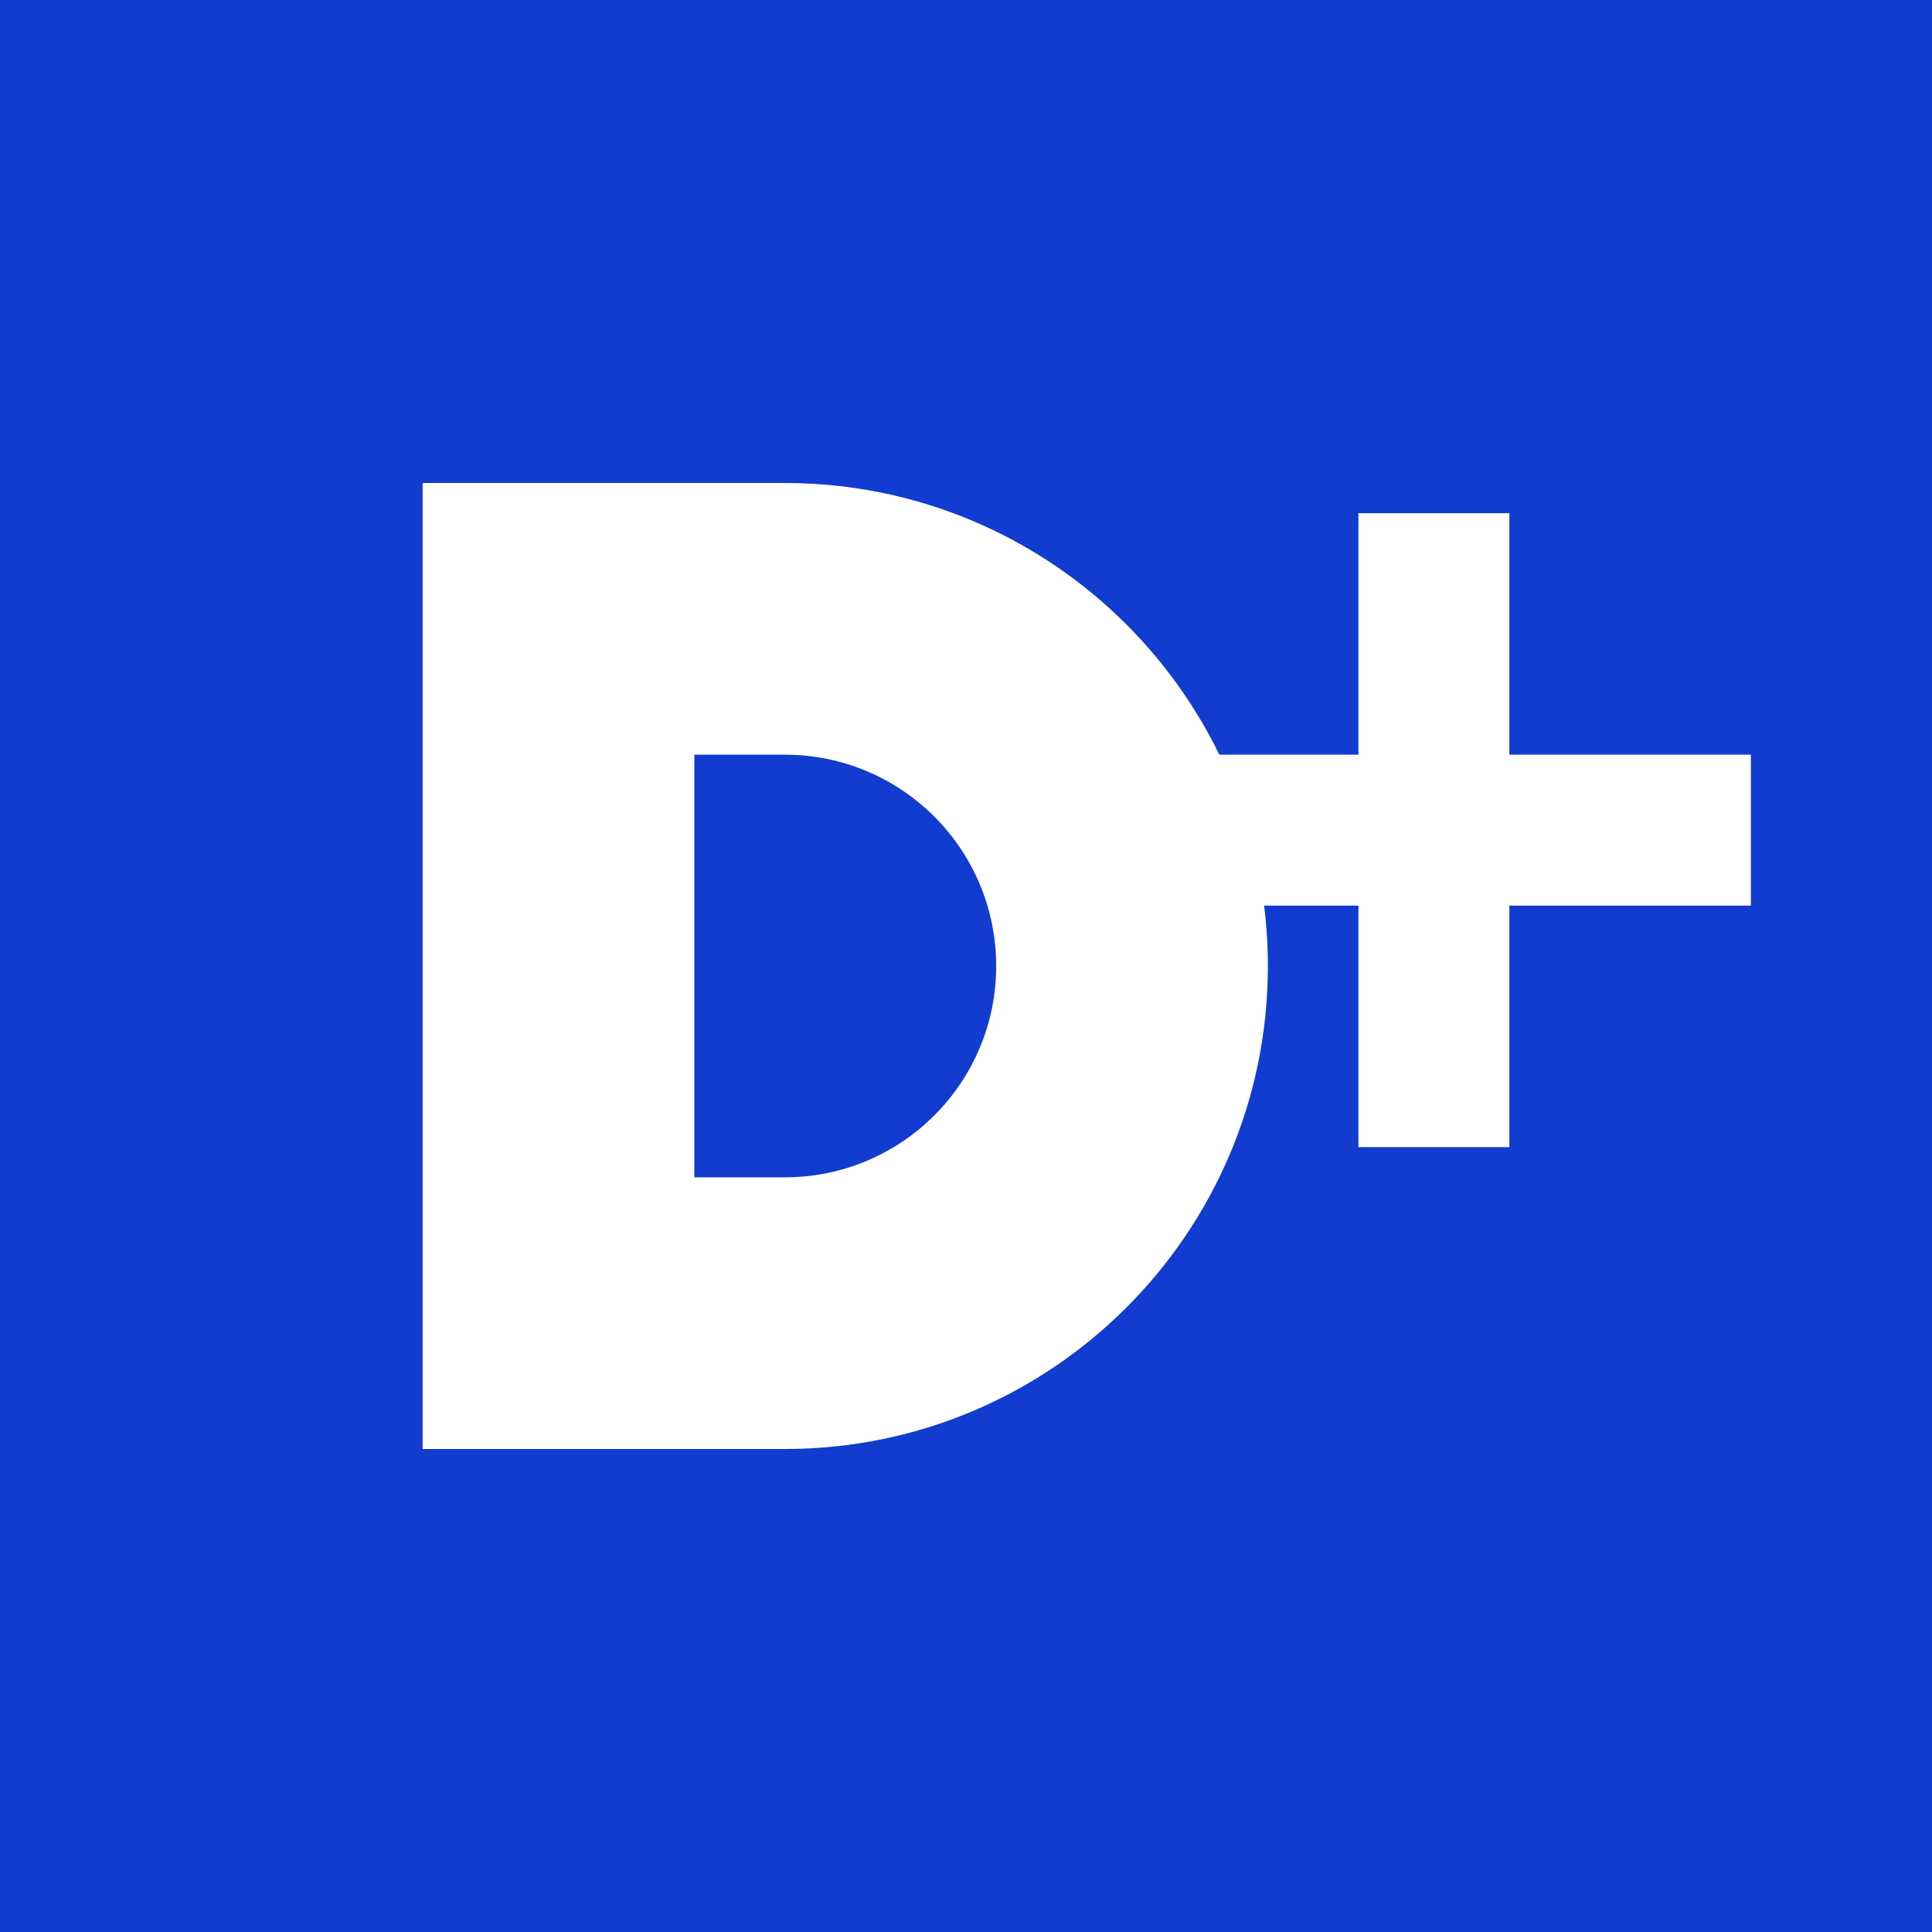
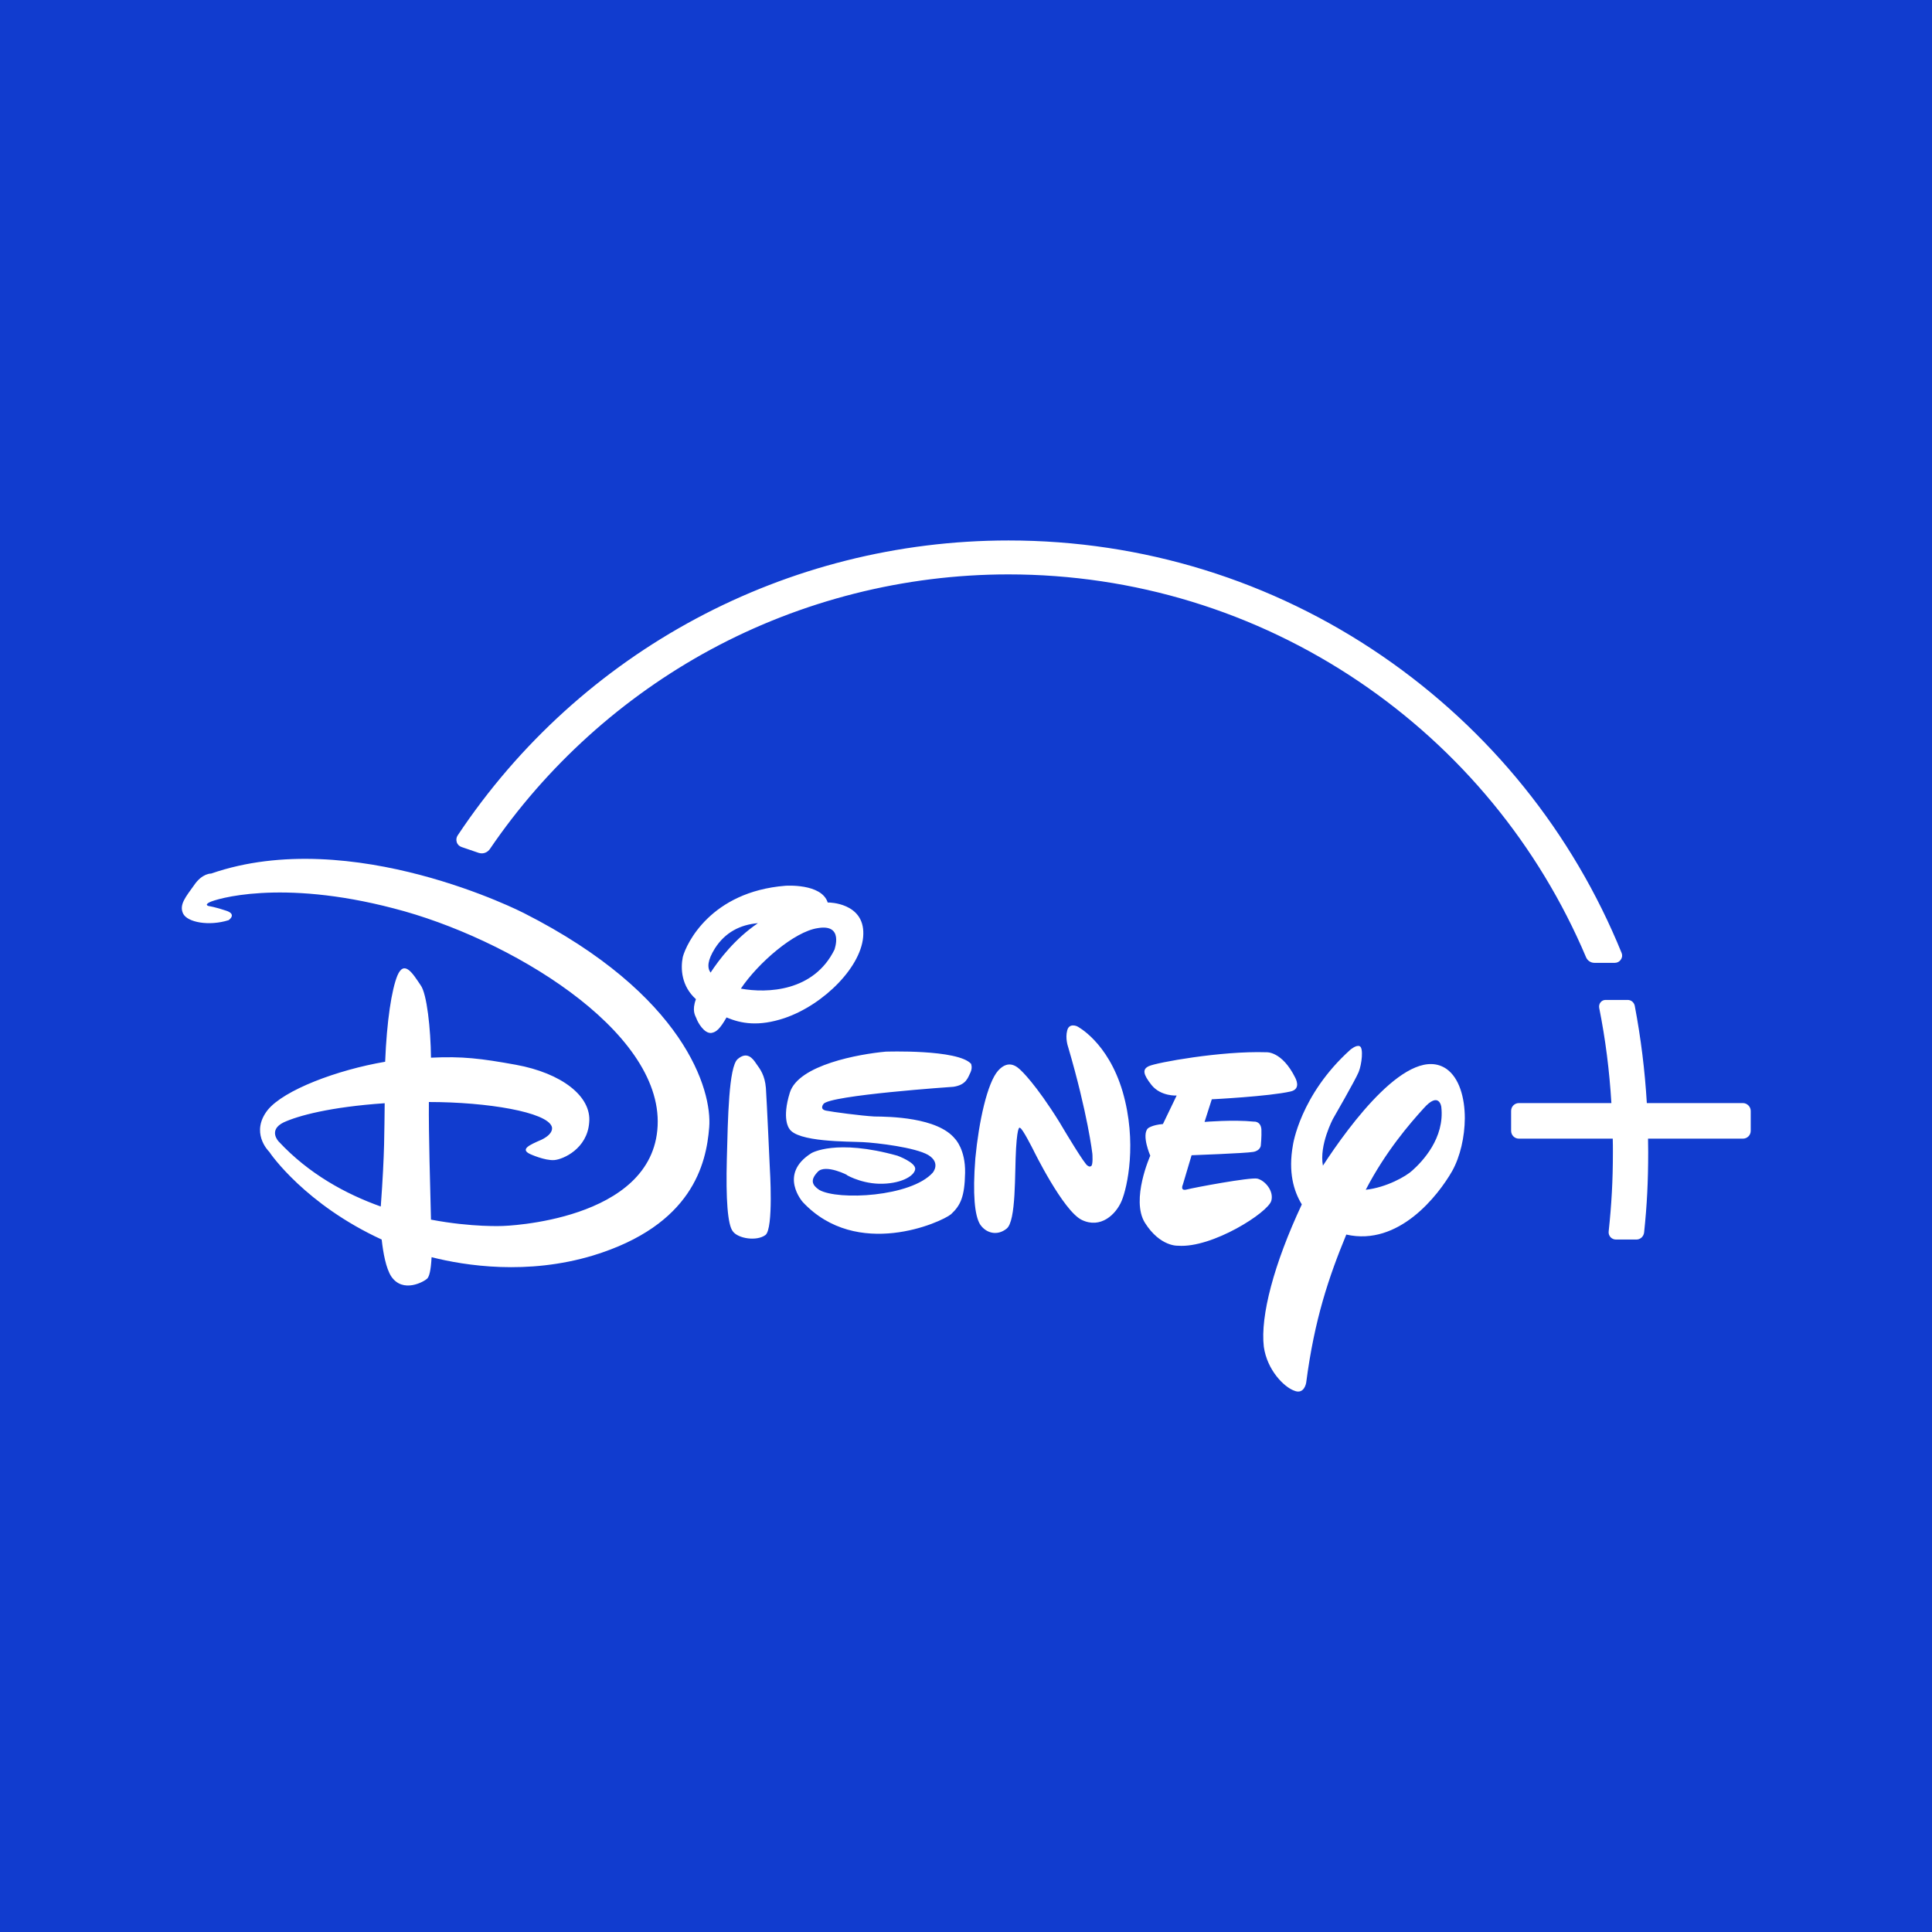
<svg xmlns="http://www.w3.org/2000/svg" viewBox="0 0 64 64" role="img" aria-label="Disney Plus">
  <rect width="64" height="64" fill="#113CCF" />
-   <path fill="#ffffff" fill-rule="evenodd" d="M14 16h12a16 16 0 0 1 0 32H14zM23 25v14h3a7 7 0 0 0 0-14z" />
-   <path fill="#ffffff" d="M45 17h5v8h8v5h-8v8h-5v-8h-8v-5h8z" />
+   <svg x="6" y="15" width="52" height="34" viewBox="0 0 1041 565" preserveAspectRatio="xMidYMid meet">
+     <g id="Layer_1">
+       <g id="group">
+         <g id="group-1">
+           <g id="group-2">
+             <path id="Path" d="M735.8 365.7 C721.4 369 683.5 370.9 683.5 370.9 L678.7 385.9 C678.7 385.9 697.6 384.3 711.4 385.7 711.4 385.7 715.9 385.2 716.4 390.8 716.6 396 716 401.6 716 401.6 716 401.6 715.7 405 710.9 405.8 705.7 406.7 670.1 408 670.1 408 L664.3 427.5 C664.3 427.5 662.2 432 667 430.7 671.5 429.5 708.8 422.5 713.7 423.5 718.9 424.8 724.7 431.7 723 438.1 721 445.9 683.8 469.7 661.1 468 661.1 468 649.2 468.8 639.1 452.7 629.7 437.4 642.7 408.3 642.7 408.3 642.7 408.3 636.8 394.7 641.1 390.2 641.1 390.2 643.7 387.9 651.1 387.3 L660.2 368.4 C660.2 368.4 649.8 369.1 643.6 361.5 637.8 354.2 637.4 350.9 641.8 348.9 646.5 346.6 689.8 338.7 719.6 339.7 719.6 339.7 730 338.7 738.9 356.7 738.8 356.7 743.2 364 735.8 365.7 Z M623.7 438.3 C619.9 447.3 609.8 456.9 597.3 450.9 584.9 444.9 565.2 404.6 565.2 404.6 565.2 404.6 557.7 389.6 556.3 389.9 556.3 389.9 554.7 387 553.7 403.4 552.7 419.8 553.9 451.7 547.4 456.7 541.2 461.7 533.7 459.7 529.8 453.8 526.3 448 524.8 434.2 526.7 410 529 385.8 534.6 360 541.8 351.9 549 343.9 554.8 349.7 557 351.8 557 351.8 566.6 360.5 582.5 386.1 L585.3 390.8 C585.3 390.8 599.7 415 601.2 414.9 601.2 414.9 602.4 416 603.4 415.2 604.9 414.8 604.3 407 604.3 407 604.3 407 601.3 380.7 588.2 336.1 588.2 336.1 586.2 330.5 587.6 325.3 588.9 320 594.2 322.5 594.2 322.5 594.2 322.5 614.6 332.7 624.4 365.9 634.1 399.4 627.5 429.3 623.7 438.3 Z M523.5 353 C521.8 356.4 520.8 361.3 512.2 362.6 512.2 362.6 429.9 368.2 426 374 426 374 423.1 377.4 427.6 378.4 432.1 379.3 450.7 381.8 459.7 382.3 469.3 382.4 501.7 382.7 513.3 397.2 513.3 397.2 520.2 404.1 519.9 419.7 519.6 435.7 516.8 441.3 510.6 447.1 504.1 452.5 448.3 477.5 412.3 439.1 412.3 439.1 395.7 420.6 418 406.6 418 406.6 434.1 396.9 475 408.3 475 408.3 487.4 412.8 486.8 417.3 486.1 422.1 476.6 427.2 462.8 426.9 449.4 426.5 439.6 420.1 441.5 421.1 443.3 421.8 427.1 413.3 422.1 419.1 417.1 424.4 418.3 427.7 423.2 431 435.7 438.1 484 435.6 498.4 419.6 498.4 419.6 504.1 413.1 495.4 407.8 486.7 402.8 461.8 399.8 452.1 399.3 442.8 398.8 408.2 399.4 403.2 390.2 403.2 390.2 398.2 384 403.7 366.4 409.5 348 449.8 340.9 467.2 339.3 467.2 339.3 515.1 337.6 523.9 347.4 523.8 347.4 525 349.7 523.5 353 Z M387.5 460.9 C381.7 465.2 369.4 463.3 365.9 458.5 362.4 454.2 361.2 437.1 361.9 410.3 362.6 383.2 363.2 349.6 369 344.3 375.2 338.9 379 343.6 381.4 347.3 384 350.9 387.1 354.9 387.8 363.4 388.4 371.9 390.4 416.5 390.4 416.5 390.4 416.5 393 456.7 387.5 460.9 Z M400 317.1 C383.1 322.7 371.5 320.8 361.7 316.6 357.4 324.1 354.9 326.4 351.6 326.9 346.8 327.4 342.5 319.7 341.7 317.2 340.9 315.3 338.6 312.1 341.4 304.5 331.8 295.9 331.1 284.3 332.7 276.5 335.1 267.5 351.3 233.3 400.6 229.3 400.6 229.3 424.7 227.5 428.8 240.4 L429.5 240.4 C429.5 240.4 452.9 240.5 452.4 261.3 452.1 282.2 426.4 308.2 400 317.1 Z M354 270.8 C349 278.8 348.8 283.6 351.1 286.9 356.8 278.2 367.2 264.5 382.5 254.1 370.7 255.1 360.8 260.2 354 270.8 Z M422.1 257.4 C406.6 259.7 382.6 280.5 371.2 297.5 388.7 300.7 419.6 299.5 433.3 271.6 433.2 271.6 439.8 254.3 422.1 257.4 Z M842.9 418.5 C833.6 434.7 807.5 468.5 772.7 460.6 761.2 488.5 751.6 516.6 746.1 558.8 746.1 558.8 744.9 567 738.1 564.1 731.4 561.7 720.2 550.5 718 535 715.6 514.6 724.7 480.1 743.2 440.6 737.8 431.8 734.1 419.2 737.3 401.3 737.3 401.3 742 368.1 775.3 338.1 775.3 338.1 779.3 334.6 781.6 335.7 784.2 336.8 783 347.6 780.9 352.8 778.8 358 763.9 383.8 763.9 383.8 763.9 383.8 754.6 401.2 757.2 414.9 774.7 388 814.5 333.7 839.2 350.8 847.5 356.7 851.3 369.6 851.3 383.5 851.2 395.8 848.3 408.8 842.9 418.5 Z M835.7 375.9 C835.7 375.9 834.3 365.2 823.9 377 814.9 386.9 798.7 405.6 785.6 430.9 799.3 429.4 812.5 421.9 816.5 418.1 823 412.3 838.1 396.7 835.7 375.9 Z M350.2 389.5 C348.3 413.7 339 454.4 273.1 474.5 229.6 487.6 188.5 481.3 166.1 475.6 165.6 484.5 164.6 488.3 163.2 489.8 161.3 491.7 147.1 499.9 139.3 488.3 135.8 482.8 134 472.8 133 463.9 82.6 440.7 59.4 407.3 58.5 405.8 57.4 404.7 45.9 392.7 57.4 378 68.2 364.7 103.5 351.4 135.3 346 136.4 318.8 139.6 298.3 143.4 288.9 148 278 153.8 287.8 158.8 295.2 163 300.7 165.5 324.4 165.7 343.3 186.5 342.3 198.8 343.8 222 348 252.2 353.5 272.4 368.9 270.6 386.4 269.3 403.6 253.5 410.7 247.5 411.2 241.2 411.7 231.4 407.2 231.4 407.2 224.7 404 230.9 401.2 239 397.7 247.8 393.4 245.8 389 245.8 389 242.5 379.4 203.3 372.7 164.3 372.7 164.1 394.2 165.2 429.9 165.7 450.7 193 455.9 213.4 454.9 213.4 454.9 213.4 454.9 313 452.1 316 388.5 319.1 324.8 216.7 263.7 141 244.3 65.4 224.5 22.6 238.3 18.9 240.2 14.9 242.2 18.6 242.8 18.6 242.8 18.6 242.8 22.7 243.4 29.8 245.8 37.3 248.2 31.5 252.1 31.5 252.1 18.6 256.2 4.1 253.6 1.3 247.7 -1.5 241.8 3.2 236.5 8.6 228.9 14 220.9 19.9 221.2 19.9 221.2 113.4 188.8 227.3 247.4 227.3 247.4 334 301.5 352.2 364.9 350.2 389.5 Z M68 386.2 C57.4 391.4 64.7 398.9 64.7 398.9 84.6 420.3 109.1 433.7 132.4 442 135.1 405.1 134.7 392.1 135 373.5 98.6 376 77.6 381.8 68 386.2 Z" fill="#FFFFFF" fill-opacity="1" stroke="none" />
+           </g>
+         </g>
+         <g id="group-3">
+           <g id="group-4">
+             <g id="group-5">
+               <path id="Path-1" d="M1040.9 378.6 L1040.9 391.8 C1040.9 394.7 1038.6 397 1035.7 397 L972.8 397 C972.8 400.3 972.9 403.2 972.9 405.9 972.9 425.4 972.1 441.3 970.2 459.2 969.9 461.9 967.7 463.9 965.1 463.9 L951.5 463.9 C950.1 463.9 948.8 463.3 947.9 462.3 947 461.3 946.5 459.9 946.7 458.5 948.6 440.7 949.5 425 949.5 405.9 949.5 403.1 949.5 400.2 949.4 397 L887.2 397 C884.3 397 882 394.7 882 391.8 L882 378.6 C882 375.7 884.3 373.4 887.2 373.4 L948.5 373.4 C947.2 351.9 944.6 331.2 940.4 310.2 940.2 308.9 940.5 307.6 941.3 306.6 942.1 305.6 943.3 305 944.6 305 L959.3 305 C961.6 305 963.5 306.6 964 308.9 968.1 330.6 970.7 351.7 972 373.4 L1035.7 373.4 C1038.5 373.4 1040.9 375.8 1040.9 378.6 Z" fill="#FFFFFF" fill-opacity="1" stroke="none" />
+             </g>
+           </g>
+         </g>
+         <g id="group-6">
+           <g id="group-7">
+             <path id="Path-2" d="M200.2 204.3 L200.1 204.3 M199.4 204.4 C199.1 204.4 198.8 204.3 198.5 204.3 198.8 204.4 199.1 204.4 199.4 204.4 L199.7 204.4 C199.6 204.4 199.5 204.4 199.4 204.4 Z M199.4 204.4 C199.1 204.4 198.8 204.3 198.5 204.3 198.8 204.4 199.1 204.4 199.4 204.4 L199.7 204.4 C199.6 204.4 199.5 204.4 199.4 204.4 Z" fill="none" stroke="none" />
+             <defs>
+               <radialGradient id="radial-gradient" gradientUnits="userSpaceOnUse" cx="942.524" cy="279.896" r="760.124" fx="942.524" fy="279.896">
+                 <stop offset="0.007" stop-color="#021192" stop-opacity="1" />
+                 <stop offset="0.03" stop-color="#021096" stop-opacity="1" />
+                 <stop offset="0.057" stop-color="#010cb4" stop-opacity="1" />
+                 <stop offset="0.084" stop-color="#0008ce" stop-opacity="1" />
+                 <stop offset="0.111" stop-color="#0006d7" stop-opacity="1" />
+                 <stop offset="0.138" stop-color="#0004e1" stop-opacity="1" />
+                 <stop offset="0.165" stop-color="#0001fa" stop-opacity="1" />
+                 <stop offset="0.191" stop-color="#0000fe" stop-opacity="1" />
+                 <stop offset="0.216" stop-color="#0f1eff" stop-opacity="1" />
+                 <stop offset="1" stop-color="#00ffff" stop-opacity="0" />
+               </radialGradient>
+             </defs>
+             <path id="Path-3" d="M955.3 273.9 C922.8 194 867.9 125.9 796.5 76.9 723.4 26.8 637.7 0.3 548.7 0.3 401.5 0.3 264.9 73.4 183.4 195.9 182.5 197.2 182.3 198.9 182.8 200.4 183.3 202 184.5 203.1 186 203.6 L197.4 207.5 C198.1 207.7 198.8 207.8 199.4 207.8 201.5 207.8 203.5 206.7 204.7 205 242.1 150 292.7 104.3 351.1 72.7 411.4 40.1 479.7 22.8 548.6 22.8 631.9 22.8 712.2 47.4 781 93.8 848.1 139.1 900.2 202.4 931.7 276.7 932.6 278.9 934.8 280.4 937.2 280.4 L950.8 280.4 C952.4 280.4 953.9 279.6 954.7 278.3 955.7 277 955.9 275.4 955.3 273.9 Z M199.4 204.4 C199.1 204.4 198.8 204.3 198.5 204.2 198.8 204.3 199.1 204.4 199.4 204.4 L199.6 204.4 C199.6 204.4 199.5 204.4 199.4 204.4 Z M934.4 278.6 C934.7 278.8 935 279 935.3 279.1 935 278.9 934.7 278.8 934.4 278.6 Z" fill-opacity="1" fill="#FFFFFF" stroke="none" />
+           </g>
+         </g>
+       </g>
+     </g>
+   </svg>
</svg>
